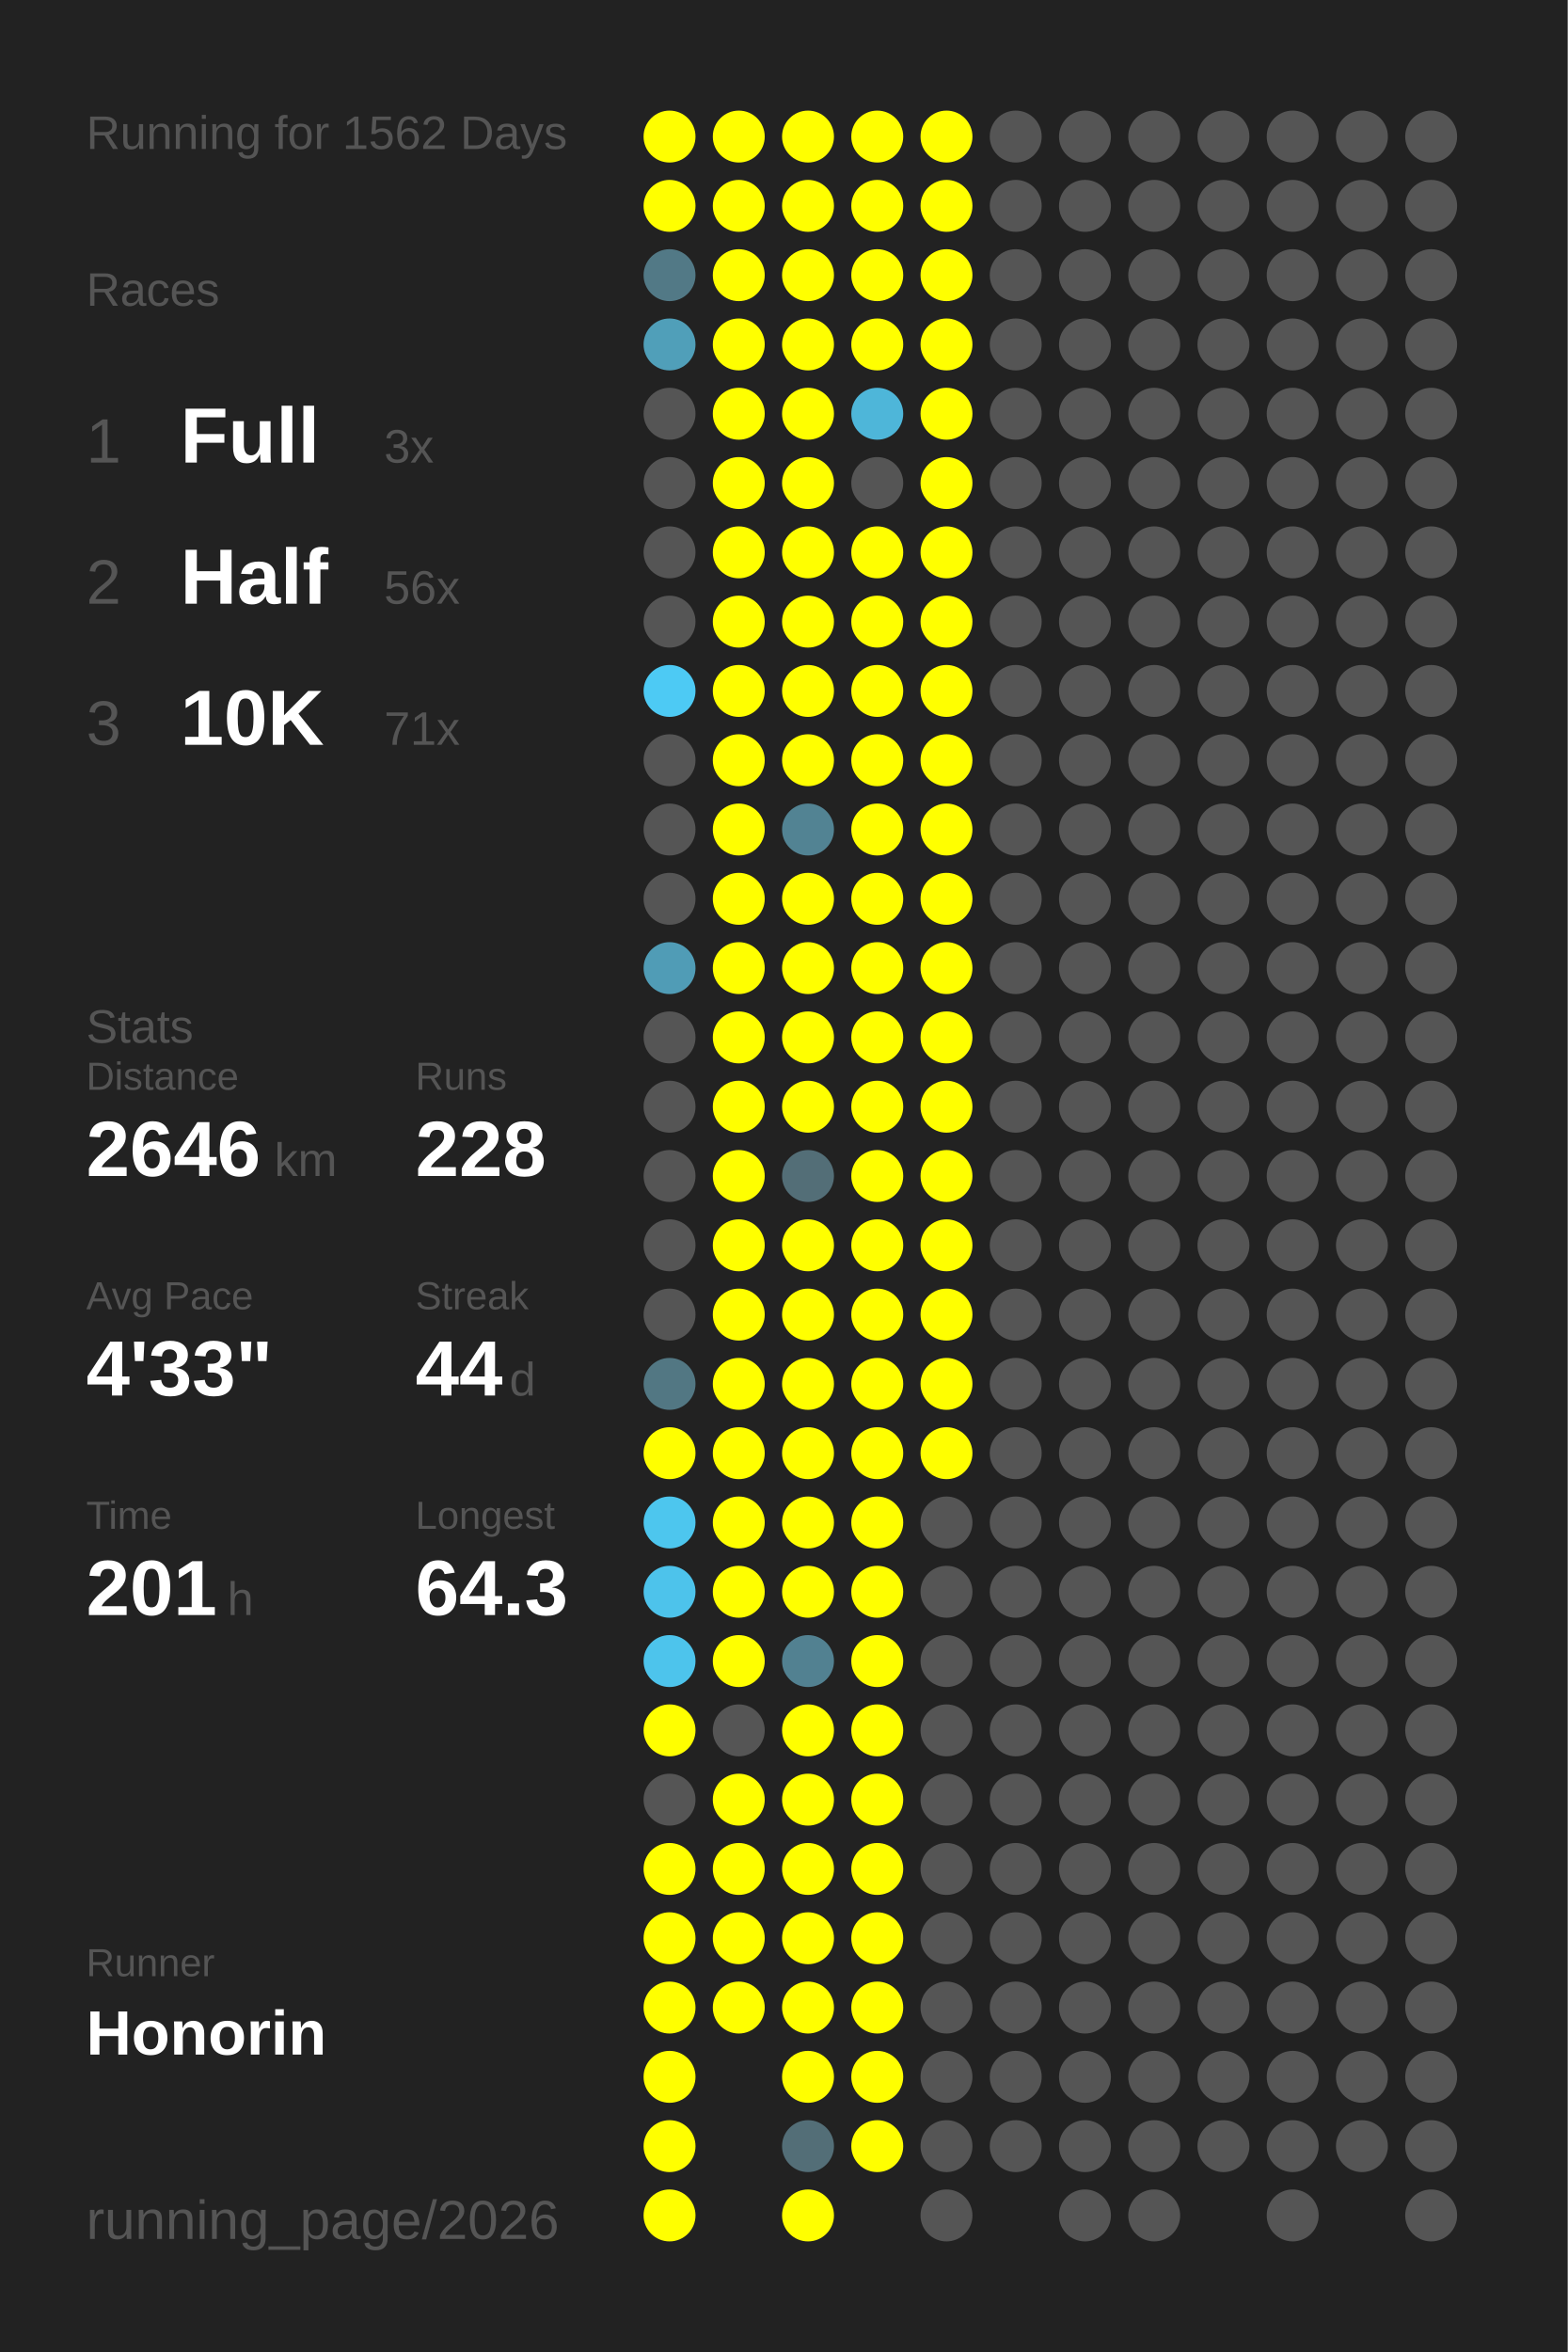
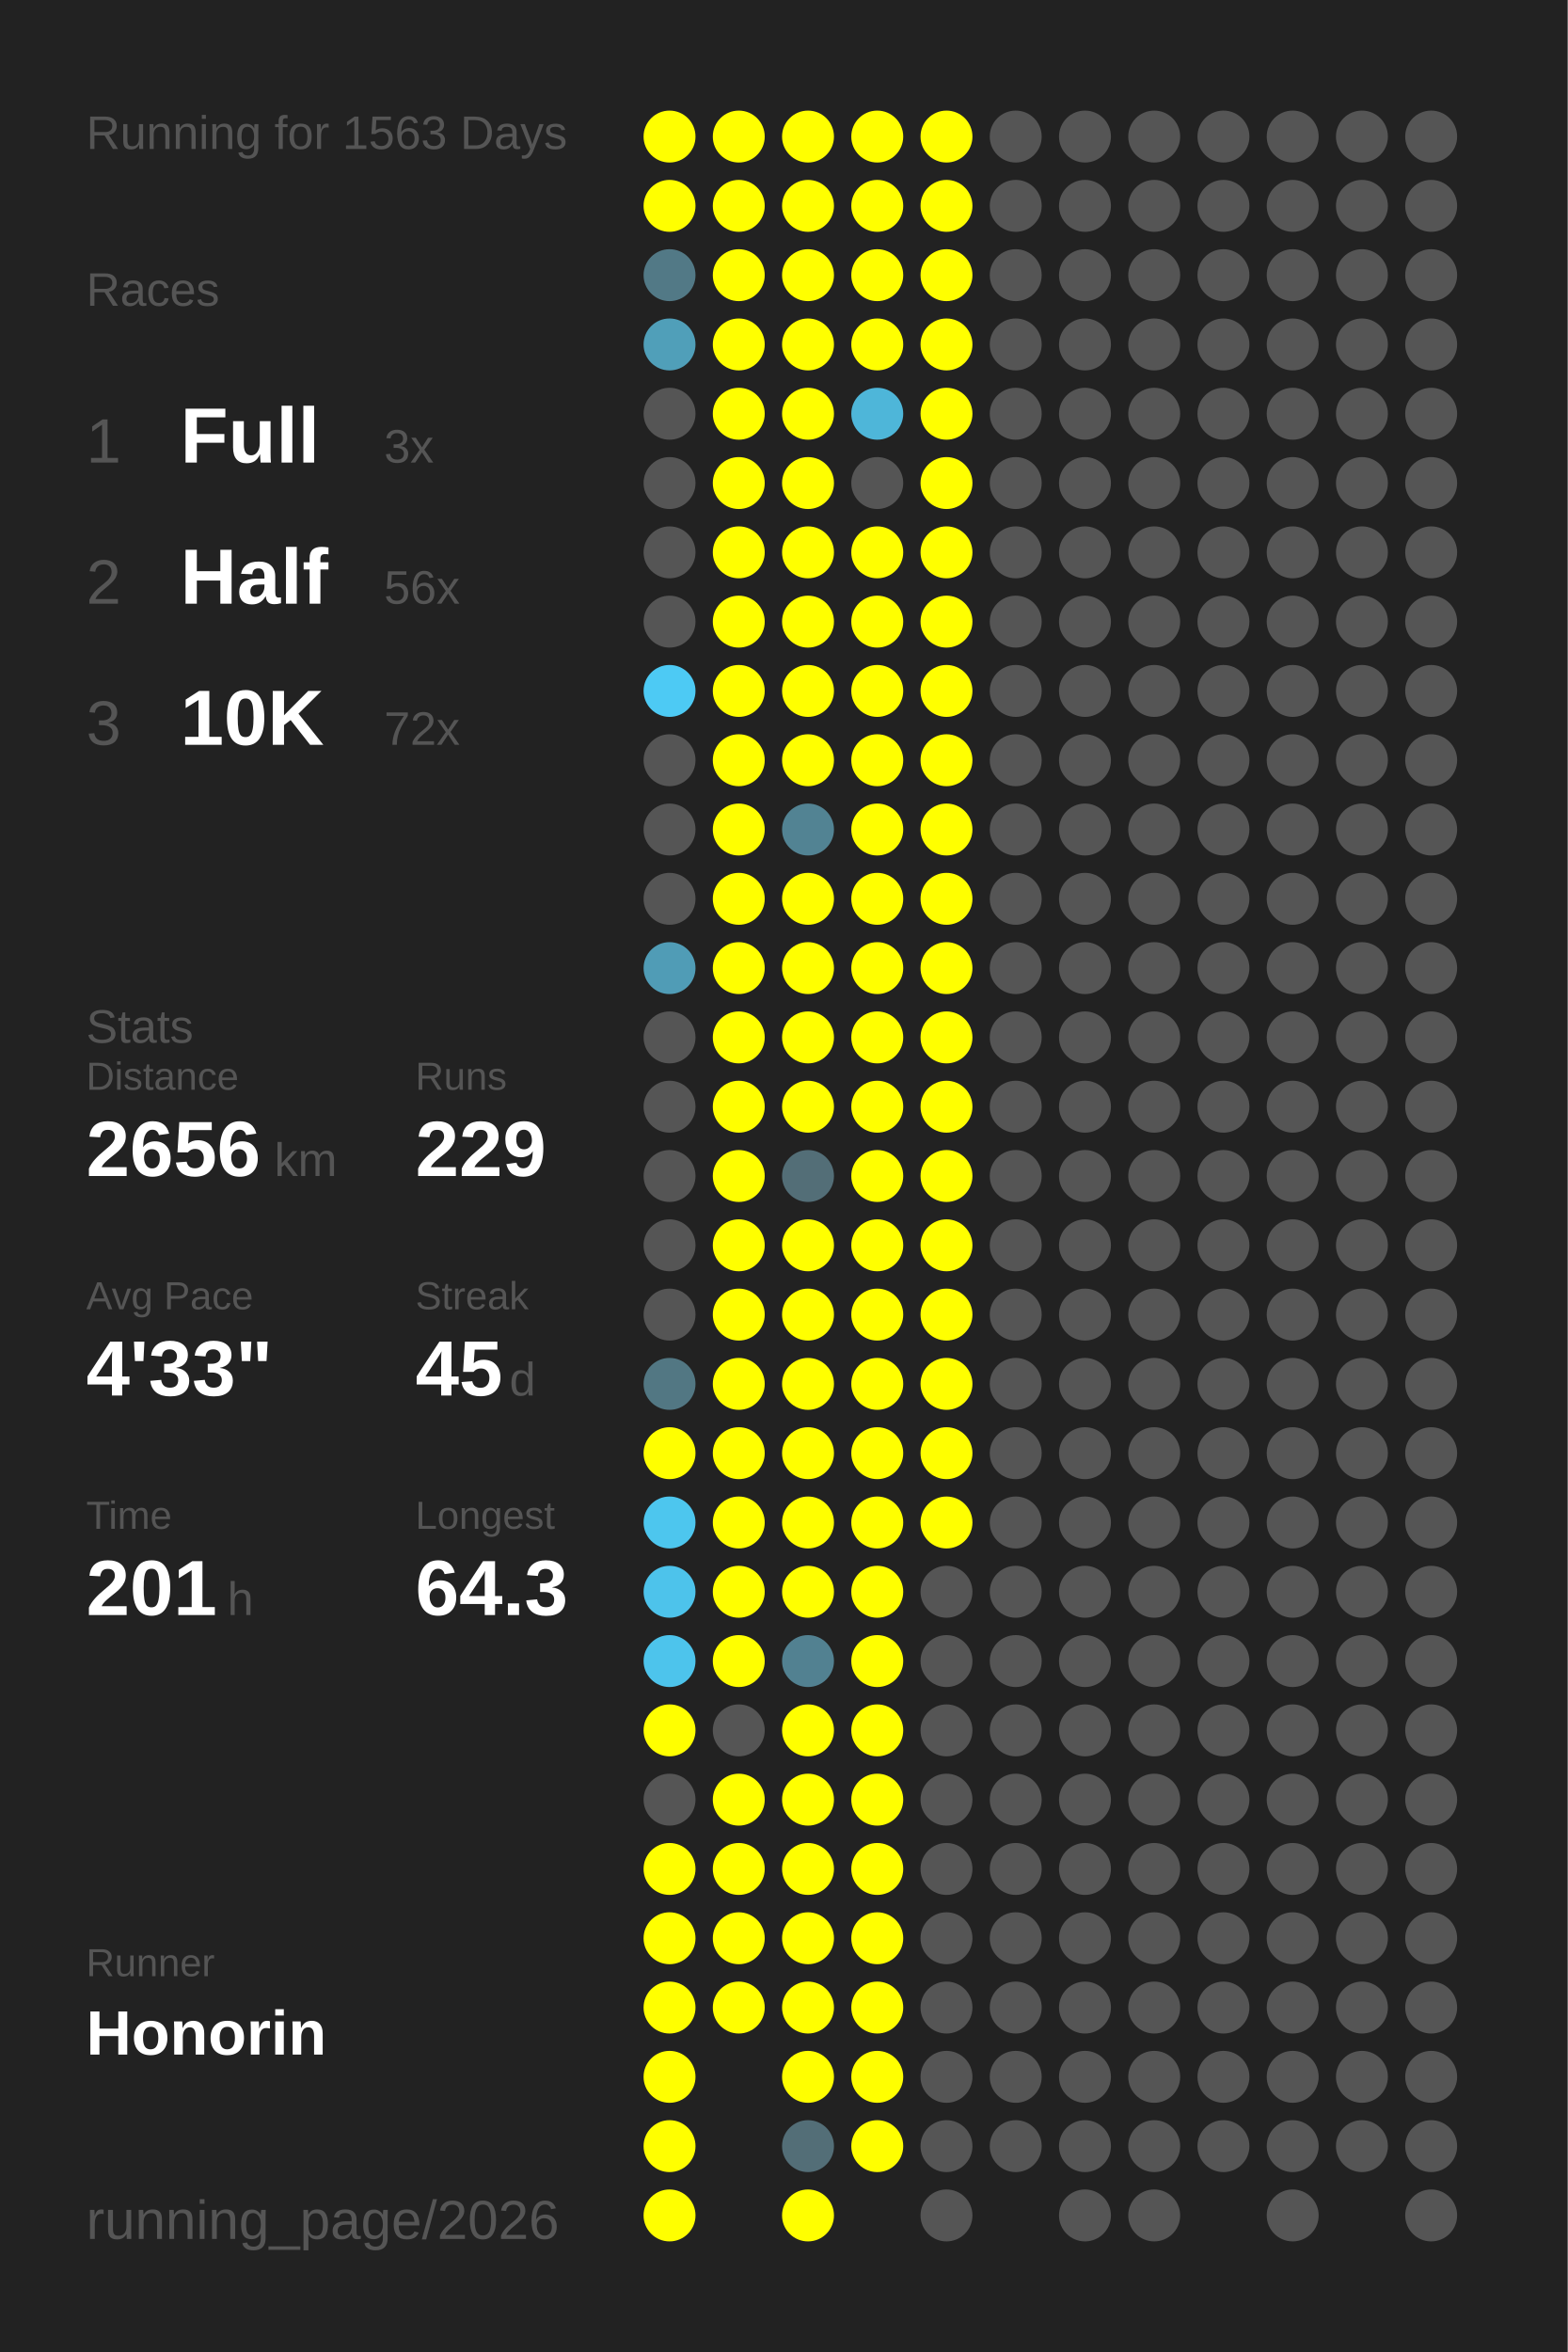
<svg xmlns="http://www.w3.org/2000/svg" baseProfile="full" height="300mm" version="1.1" viewBox="0,0,200,300" width="200mm">
  <defs />
  <rect fill="#222222" height="300" width="200" x="0" y="0" />
-   <text fill="#555555" style="font-size:6px; font-family:Arial;" x="11" y="19">Running for 1562 Days</text>
+   <text fill="#555555" style="font-size:6px; font-family:Arial;" x="11" y="19">Running for 1563 Days</text>
  <text fill="#555555" style="font-size:6px; font-family:Arial;" x="11" y="39">Races</text>
  <text fill="#555555" style="font-size:8px; font-family:Arial;" x="11" y="59">1</text>
  <text fill="#FFFFFF" style="font-size:10px; font-family:Arial; font-weight:bold;" x="23" y="59">Full</text>
  <text fill="#555555" style="font-size:6px; font-family:Arial;" x="49" y="59">3x</text>
  <text fill="#555555" style="font-size:8px; font-family:Arial;" x="11" y="77">2</text>
  <text fill="#FFFFFF" style="font-size:10px; font-family:Arial; font-weight:bold;" x="23" y="77">Half</text>
  <text fill="#555555" style="font-size:6px; font-family:Arial;" x="49" y="77">56x</text>
  <text fill="#555555" style="font-size:8px; font-family:Arial;" x="11" y="95">3</text>
  <text fill="#FFFFFF" style="font-size:10px; font-family:Arial; font-weight:bold;" x="23" y="95">10K</text>
-   <text fill="#555555" style="font-size:6px; font-family:Arial;" x="49" y="95">71x</text>
+   <text fill="#555555" style="font-size:6px; font-family:Arial;" x="49" y="95">72x</text>
  <text fill="#555555" style="font-size:6px; font-family:Arial;" x="11" y="133">Stats</text>
  <text fill="#555555" style="font-size:5px; font-family:Arial;" x="11" y="139">Distance</text>
-   <text fill="#FFFFFF" style="font-size:10px; font-family:Arial; font-weight:bold;" x="11" y="150">2646</text>
+   <text fill="#FFFFFF" style="font-size:10px; font-family:Arial; font-weight:bold;" x="11" y="150">2656</text>
  <text fill="#555555" style="font-size:6px; font-family:Arial;" x="35" y="150">km</text>
  <text fill="#555555" style="font-size:5px; font-family:Arial;" x="53" y="139">Runs</text>
-   <text fill="#FFFFFF" style="font-size:10px; font-family:Arial; font-weight:bold;" x="53" y="150">228</text>
+   <text fill="#FFFFFF" style="font-size:10px; font-family:Arial; font-weight:bold;" x="53" y="150">229</text>
  <text fill="#555555" style="font-size:5px; font-family:Arial;" x="11" y="167">Avg Pace</text>
  <text fill="#FFFFFF" style="font-size:10px; font-family:Arial; font-weight:bold;" x="11" y="178">4'33"</text>
  <text fill="#555555" style="font-size:5px; font-family:Arial;" x="53" y="167">Streak</text>
-   <text fill="#FFFFFF" style="font-size:10px; font-family:Arial; font-weight:bold;" x="53" y="178">44</text>
+   <text fill="#FFFFFF" style="font-size:10px; font-family:Arial; font-weight:bold;" x="53" y="178">45</text>
  <text fill="#555555" style="font-size:6px; font-family:Arial;" x="65" y="178">d</text>
  <text fill="#555555" style="font-size:5px; font-family:Arial;" x="11" y="195">Time</text>
  <text fill="#FFFFFF" style="font-size:10px; font-family:Arial; font-weight:bold;" x="11" y="206">201</text>
  <text fill="#555555" style="font-size:6px; font-family:Arial;" x="29" y="206">h</text>
  <text fill="#555555" style="font-size:5px; font-family:Arial;" x="53" y="195">Longest</text>
  <text fill="#FFFFFF" style="font-size:10px; font-family:Arial; font-weight:bold;" x="53" y="206">64.3</text>
  <text fill="#555555" style="font-size:5px; font-family:Arial;" x="11" y="252.065">Runner</text>
  <text fill="#FFFFFF" style="font-size:8px; font-family:Arial; font-weight:bold;" x="11" y="262.065">Honorin</text>
  <text fill="#555555" style="font-size:7px; font-family:Arial;" x="11" y="285.581">running_page/2026</text>
  <circle cx="85.417" cy="17.419" fill="#FFFF00" r="3.312" />
  <circle cx="85.417" cy="26.258" fill="#FFFF00" r="3.312" />
  <circle cx="85.417" cy="35.097" fill="#527986" r="3.312" />
  <circle cx="85.417" cy="43.935" fill="#509fb9" r="3.312" />
  <circle cx="85.417" cy="52.774" fill="#555555" r="3.312" />
  <circle cx="85.417" cy="61.613" fill="#555555" r="3.312" />
  <circle cx="85.417" cy="70.452" fill="#555555" r="3.312" />
  <circle cx="85.417" cy="79.29" fill="#555555" r="3.312" />
  <circle cx="85.417" cy="88.129" fill="#4dcaf4" r="3.312" />
  <circle cx="85.417" cy="96.968" fill="#555555" r="3.312" />
  <circle cx="85.417" cy="105.806" fill="#555555" r="3.312" />
  <circle cx="85.417" cy="114.645" fill="#555555" r="3.312" />
  <circle cx="85.417" cy="123.484" fill="#509cb6" r="3.312" />
  <circle cx="85.417" cy="132.323" fill="#555555" r="3.312" />
  <circle cx="85.417" cy="141.161" fill="#555555" r="3.312" />
  <circle cx="85.417" cy="150" fill="#555555" r="3.312" />
  <circle cx="85.417" cy="158.839" fill="#555555" r="3.312" />
  <circle cx="85.417" cy="167.677" fill="#555555" r="3.312" />
  <circle cx="85.417" cy="176.516" fill="#527783" r="3.312" />
  <circle cx="85.417" cy="185.355" fill="#FFFF00" r="3.312" />
  <circle cx="85.417" cy="194.194" fill="#4dc6ee" r="3.312" />
  <circle cx="85.417" cy="203.032" fill="#4dc3eb" r="3.312" />
  <circle cx="85.417" cy="211.871" fill="#4dc4ec" r="3.312" />
  <circle cx="85.417" cy="220.71" fill="#FFFF00" r="3.312" />
  <circle cx="85.417" cy="229.548" fill="#555555" r="3.312" />
  <circle cx="85.417" cy="238.387" fill="#FFFF00" r="3.312" />
  <circle cx="85.417" cy="247.226" fill="#FFFF00" r="3.312" />
  <circle cx="85.417" cy="256.065" fill="#FFFF00" r="3.312" />
  <circle cx="85.417" cy="264.903" fill="#FFFF00" r="3.312" />
  <circle cx="85.417" cy="273.742" fill="#FFFF00" r="3.312" />
  <circle cx="85.417" cy="282.581" fill="#FFFF00" r="3.312" />
  <circle cx="94.25" cy="17.419" fill="#FFFF00" r="3.312" />
  <circle cx="94.25" cy="26.258" fill="#FFFF00" r="3.312" />
  <circle cx="94.25" cy="35.097" fill="#FFFF00" r="3.312" />
  <circle cx="94.25" cy="43.935" fill="#FFFF00" r="3.312" />
  <circle cx="94.25" cy="52.774" fill="#FFFF00" r="3.312" />
  <circle cx="94.25" cy="61.613" fill="#FFFF00" r="3.312" />
  <circle cx="94.25" cy="70.452" fill="#FFFF00" r="3.312" />
  <circle cx="94.25" cy="79.29" fill="#FFFF00" r="3.312" />
  <circle cx="94.25" cy="88.129" fill="#FFFF00" r="3.312" />
  <circle cx="94.25" cy="96.968" fill="#FFFF00" r="3.312" />
  <circle cx="94.25" cy="105.806" fill="#FFFF00" r="3.312" />
  <circle cx="94.25" cy="114.645" fill="#FFFF00" r="3.312" />
  <circle cx="94.25" cy="123.484" fill="#FFFF00" r="3.312" />
  <circle cx="94.25" cy="132.323" fill="#FFFF00" r="3.312" />
  <circle cx="94.25" cy="141.161" fill="#FFFF00" r="3.312" />
  <circle cx="94.25" cy="150" fill="#FFFF00" r="3.312" />
  <circle cx="94.25" cy="158.839" fill="#FFFF00" r="3.312" />
  <circle cx="94.25" cy="167.677" fill="#FFFF00" r="3.312" />
  <circle cx="94.25" cy="176.516" fill="#FFFF00" r="3.312" />
  <circle cx="94.25" cy="185.355" fill="#FFFF00" r="3.312" />
  <circle cx="94.25" cy="194.194" fill="#FFFF00" r="3.312" />
  <circle cx="94.25" cy="203.032" fill="#FFFF00" r="3.312" />
  <circle cx="94.25" cy="211.871" fill="#FFFF00" r="3.312" />
  <circle cx="94.25" cy="220.71" fill="#555555" r="3.312" />
  <circle cx="94.25" cy="229.548" fill="#FFFF00" r="3.312" />
  <circle cx="94.25" cy="238.387" fill="#FFFF00" r="3.312" />
  <circle cx="94.25" cy="247.226" fill="#FFFF00" r="3.312" />
  <circle cx="94.25" cy="256.065" fill="#FFFF00" r="3.312" />
  <circle cx="103.083" cy="17.419" fill="#FFFF00" r="3.312" />
  <circle cx="103.083" cy="26.258" fill="#FFFF00" r="3.312" />
  <circle cx="103.083" cy="35.097" fill="#FFFF00" r="3.312" />
  <circle cx="103.083" cy="43.935" fill="#FFFF00" r="3.312" />
  <circle cx="103.083" cy="52.774" fill="#FFFF00" r="3.312" />
  <circle cx="103.083" cy="61.613" fill="#FFFF00" r="3.312" />
  <circle cx="103.083" cy="70.452" fill="#FFFF00" r="3.312" />
  <circle cx="103.083" cy="79.29" fill="#FFFF00" r="3.312" />
  <circle cx="103.083" cy="88.129" fill="#FFFF00" r="3.312" />
  <circle cx="103.083" cy="96.968" fill="#FFFF00" r="3.312" />
  <circle cx="103.083" cy="105.806" fill="#528393" r="3.312" />
  <circle cx="103.083" cy="114.645" fill="#FFFF00" r="3.312" />
  <circle cx="103.083" cy="123.484" fill="#FFFF00" r="3.312" />
  <circle cx="103.083" cy="132.323" fill="#FFFF00" r="3.312" />
  <circle cx="103.083" cy="141.161" fill="#FFFF00" r="3.312" />
  <circle cx="103.083" cy="150" fill="#536e77" r="3.312" />
  <circle cx="103.083" cy="158.839" fill="#FFFF00" r="3.312" />
  <circle cx="103.083" cy="167.677" fill="#FFFF00" r="3.312" />
  <circle cx="103.083" cy="176.516" fill="#FFFF00" r="3.312" />
  <circle cx="103.083" cy="185.355" fill="#FFFF00" r="3.312" />
  <circle cx="103.083" cy="194.194" fill="#FFFF00" r="3.312" />
  <circle cx="103.083" cy="203.032" fill="#FFFF00" r="3.312" />
  <circle cx="103.083" cy="211.871" fill="#528191" r="3.312" />
  <circle cx="103.083" cy="220.71" fill="#FFFF00" r="3.312" />
  <circle cx="103.083" cy="229.548" fill="#FFFF00" r="3.312" />
  <circle cx="103.083" cy="238.387" fill="#FFFF00" r="3.312" />
  <circle cx="103.083" cy="247.226" fill="#FFFF00" r="3.312" />
  <circle cx="103.083" cy="256.065" fill="#FFFF00" r="3.312" />
  <circle cx="103.083" cy="264.903" fill="#FFFF00" r="3.312" />
  <circle cx="103.083" cy="273.742" fill="#536e77" r="3.312" />
  <circle cx="103.083" cy="282.581" fill="#FFFF00" r="3.312" />
  <circle cx="111.917" cy="17.419" fill="#FFFF00" r="3.312" />
  <circle cx="111.917" cy="26.258" fill="#FFFF00" r="3.312" />
  <circle cx="111.917" cy="35.097" fill="#FFFF00" r="3.312" />
  <circle cx="111.917" cy="43.935" fill="#FFFF00" r="3.312" />
  <circle cx="111.917" cy="52.774" fill="#4eb6d9" r="3.312" />
  <circle cx="111.917" cy="61.613" fill="#555555" r="3.312" />
  <circle cx="111.917" cy="70.452" fill="#FFFF00" r="3.312" />
  <circle cx="111.917" cy="79.29" fill="#FFFF00" r="3.312" />
  <circle cx="111.917" cy="88.129" fill="#FFFF00" r="3.312" />
  <circle cx="111.917" cy="96.968" fill="#FFFF00" r="3.312" />
  <circle cx="111.917" cy="105.806" fill="#FFFF00" r="3.312" />
  <circle cx="111.917" cy="114.645" fill="#FFFF00" r="3.312" />
  <circle cx="111.917" cy="123.484" fill="#FFFF00" r="3.312" />
  <circle cx="111.917" cy="132.323" fill="#FFFF00" r="3.312" />
  <circle cx="111.917" cy="141.161" fill="#FFFF00" r="3.312" />
  <circle cx="111.917" cy="150" fill="#FFFF00" r="3.312" />
  <circle cx="111.917" cy="158.839" fill="#FFFF00" r="3.312" />
  <circle cx="111.917" cy="167.677" fill="#FFFF00" r="3.312" />
  <circle cx="111.917" cy="176.516" fill="#FFFF00" r="3.312" />
  <circle cx="111.917" cy="185.355" fill="#FFFF00" r="3.312" />
  <circle cx="111.917" cy="194.194" fill="#FFFF00" r="3.312" />
  <circle cx="111.917" cy="203.032" fill="#FFFF00" r="3.312" />
  <circle cx="111.917" cy="211.871" fill="#FFFF00" r="3.312" />
  <circle cx="111.917" cy="220.71" fill="#FFFF00" r="3.312" />
  <circle cx="111.917" cy="229.548" fill="#FFFF00" r="3.312" />
  <circle cx="111.917" cy="238.387" fill="#FFFF00" r="3.312" />
  <circle cx="111.917" cy="247.226" fill="#FFFF00" r="3.312" />
  <circle cx="111.917" cy="256.065" fill="#FFFF00" r="3.312" />
  <circle cx="111.917" cy="264.903" fill="#FFFF00" r="3.312" />
  <circle cx="111.917" cy="273.742" fill="#FFFF00" r="3.312" />
  <circle cx="120.75" cy="17.419" fill="#FFFF00" r="3.312" />
  <circle cx="120.75" cy="26.258" fill="#FFFF00" r="3.312" />
  <circle cx="120.75" cy="35.097" fill="#FFFF00" r="3.312" />
  <circle cx="120.75" cy="43.935" fill="#FFFF00" r="3.312" />
  <circle cx="120.75" cy="52.774" fill="#FFFF00" r="3.312" />
  <circle cx="120.75" cy="61.613" fill="#FFFF00" r="3.312" />
  <circle cx="120.75" cy="70.452" fill="#FFFF00" r="3.312" />
  <circle cx="120.75" cy="79.29" fill="#FFFF00" r="3.312" />
  <circle cx="120.75" cy="88.129" fill="#FFFF00" r="3.312" />
  <circle cx="120.75" cy="96.968" fill="#FFFF00" r="3.312" />
  <circle cx="120.75" cy="105.806" fill="#FFFF00" r="3.312" />
  <circle cx="120.75" cy="114.645" fill="#FFFF00" r="3.312" />
  <circle cx="120.75" cy="123.484" fill="#FFFF00" r="3.312" />
  <circle cx="120.75" cy="132.323" fill="#FFFF00" r="3.312" />
  <circle cx="120.75" cy="141.161" fill="#FFFF00" r="3.312" />
  <circle cx="120.75" cy="150" fill="#FFFF00" r="3.312" />
  <circle cx="120.75" cy="158.839" fill="#FFFF00" r="3.312" />
  <circle cx="120.75" cy="167.677" fill="#FFFF00" r="3.312" />
  <circle cx="120.75" cy="176.516" fill="#FFFF00" r="3.312" />
  <circle cx="120.75" cy="185.355" fill="#FFFF00" r="3.312" />
-   <circle cx="120.75" cy="194.194" fill="#555555" r="3.312" />
+   <circle cx="120.75" cy="194.194" fill="#FFFF00" r="3.312" />
  <circle cx="120.75" cy="203.032" fill="#555555" r="3.312" />
  <circle cx="120.75" cy="211.871" fill="#555555" r="3.312" />
  <circle cx="120.75" cy="220.71" fill="#555555" r="3.312" />
  <circle cx="120.75" cy="229.548" fill="#555555" r="3.312" />
  <circle cx="120.75" cy="238.387" fill="#555555" r="3.312" />
  <circle cx="120.75" cy="247.226" fill="#555555" r="3.312" />
  <circle cx="120.75" cy="256.065" fill="#555555" r="3.312" />
  <circle cx="120.75" cy="264.903" fill="#555555" r="3.312" />
  <circle cx="120.75" cy="273.742" fill="#555555" r="3.312" />
  <circle cx="120.75" cy="282.581" fill="#555555" r="3.312" />
  <circle cx="129.583" cy="17.419" fill="#555555" r="3.312" />
  <circle cx="129.583" cy="26.258" fill="#555555" r="3.312" />
  <circle cx="129.583" cy="35.097" fill="#555555" r="3.312" />
  <circle cx="129.583" cy="43.935" fill="#555555" r="3.312" />
  <circle cx="129.583" cy="52.774" fill="#555555" r="3.312" />
  <circle cx="129.583" cy="61.613" fill="#555555" r="3.312" />
  <circle cx="129.583" cy="70.452" fill="#555555" r="3.312" />
  <circle cx="129.583" cy="79.29" fill="#555555" r="3.312" />
  <circle cx="129.583" cy="88.129" fill="#555555" r="3.312" />
  <circle cx="129.583" cy="96.968" fill="#555555" r="3.312" />
  <circle cx="129.583" cy="105.806" fill="#555555" r="3.312" />
  <circle cx="129.583" cy="114.645" fill="#555555" r="3.312" />
  <circle cx="129.583" cy="123.484" fill="#555555" r="3.312" />
  <circle cx="129.583" cy="132.323" fill="#555555" r="3.312" />
  <circle cx="129.583" cy="141.161" fill="#555555" r="3.312" />
  <circle cx="129.583" cy="150" fill="#555555" r="3.312" />
  <circle cx="129.583" cy="158.839" fill="#555555" r="3.312" />
  <circle cx="129.583" cy="167.677" fill="#555555" r="3.312" />
  <circle cx="129.583" cy="176.516" fill="#555555" r="3.312" />
  <circle cx="129.583" cy="185.355" fill="#555555" r="3.312" />
  <circle cx="129.583" cy="194.194" fill="#555555" r="3.312" />
  <circle cx="129.583" cy="203.032" fill="#555555" r="3.312" />
  <circle cx="129.583" cy="211.871" fill="#555555" r="3.312" />
  <circle cx="129.583" cy="220.71" fill="#555555" r="3.312" />
  <circle cx="129.583" cy="229.548" fill="#555555" r="3.312" />
  <circle cx="129.583" cy="238.387" fill="#555555" r="3.312" />
  <circle cx="129.583" cy="247.226" fill="#555555" r="3.312" />
  <circle cx="129.583" cy="256.065" fill="#555555" r="3.312" />
  <circle cx="129.583" cy="264.903" fill="#555555" r="3.312" />
  <circle cx="129.583" cy="273.742" fill="#555555" r="3.312" />
  <circle cx="138.417" cy="17.419" fill="#555555" r="3.312" />
  <circle cx="138.417" cy="26.258" fill="#555555" r="3.312" />
  <circle cx="138.417" cy="35.097" fill="#555555" r="3.312" />
  <circle cx="138.417" cy="43.935" fill="#555555" r="3.312" />
  <circle cx="138.417" cy="52.774" fill="#555555" r="3.312" />
  <circle cx="138.417" cy="61.613" fill="#555555" r="3.312" />
  <circle cx="138.417" cy="70.452" fill="#555555" r="3.312" />
  <circle cx="138.417" cy="79.29" fill="#555555" r="3.312" />
  <circle cx="138.417" cy="88.129" fill="#555555" r="3.312" />
  <circle cx="138.417" cy="96.968" fill="#555555" r="3.312" />
  <circle cx="138.417" cy="105.806" fill="#555555" r="3.312" />
  <circle cx="138.417" cy="114.645" fill="#555555" r="3.312" />
  <circle cx="138.417" cy="123.484" fill="#555555" r="3.312" />
  <circle cx="138.417" cy="132.323" fill="#555555" r="3.312" />
  <circle cx="138.417" cy="141.161" fill="#555555" r="3.312" />
  <circle cx="138.417" cy="150" fill="#555555" r="3.312" />
  <circle cx="138.417" cy="158.839" fill="#555555" r="3.312" />
  <circle cx="138.417" cy="167.677" fill="#555555" r="3.312" />
  <circle cx="138.417" cy="176.516" fill="#555555" r="3.312" />
  <circle cx="138.417" cy="185.355" fill="#555555" r="3.312" />
  <circle cx="138.417" cy="194.194" fill="#555555" r="3.312" />
  <circle cx="138.417" cy="203.032" fill="#555555" r="3.312" />
  <circle cx="138.417" cy="211.871" fill="#555555" r="3.312" />
  <circle cx="138.417" cy="220.71" fill="#555555" r="3.312" />
  <circle cx="138.417" cy="229.548" fill="#555555" r="3.312" />
  <circle cx="138.417" cy="238.387" fill="#555555" r="3.312" />
  <circle cx="138.417" cy="247.226" fill="#555555" r="3.312" />
  <circle cx="138.417" cy="256.065" fill="#555555" r="3.312" />
  <circle cx="138.417" cy="264.903" fill="#555555" r="3.312" />
  <circle cx="138.417" cy="273.742" fill="#555555" r="3.312" />
  <circle cx="138.417" cy="282.581" fill="#555555" r="3.312" />
  <circle cx="147.25" cy="17.419" fill="#555555" r="3.312" />
  <circle cx="147.25" cy="26.258" fill="#555555" r="3.312" />
  <circle cx="147.25" cy="35.097" fill="#555555" r="3.312" />
  <circle cx="147.25" cy="43.935" fill="#555555" r="3.312" />
  <circle cx="147.25" cy="52.774" fill="#555555" r="3.312" />
  <circle cx="147.25" cy="61.613" fill="#555555" r="3.312" />
  <circle cx="147.25" cy="70.452" fill="#555555" r="3.312" />
  <circle cx="147.25" cy="79.29" fill="#555555" r="3.312" />
  <circle cx="147.25" cy="88.129" fill="#555555" r="3.312" />
  <circle cx="147.25" cy="96.968" fill="#555555" r="3.312" />
  <circle cx="147.25" cy="105.806" fill="#555555" r="3.312" />
  <circle cx="147.25" cy="114.645" fill="#555555" r="3.312" />
  <circle cx="147.25" cy="123.484" fill="#555555" r="3.312" />
  <circle cx="147.25" cy="132.323" fill="#555555" r="3.312" />
  <circle cx="147.25" cy="141.161" fill="#555555" r="3.312" />
  <circle cx="147.25" cy="150" fill="#555555" r="3.312" />
  <circle cx="147.25" cy="158.839" fill="#555555" r="3.312" />
  <circle cx="147.25" cy="167.677" fill="#555555" r="3.312" />
  <circle cx="147.25" cy="176.516" fill="#555555" r="3.312" />
  <circle cx="147.25" cy="185.355" fill="#555555" r="3.312" />
  <circle cx="147.25" cy="194.194" fill="#555555" r="3.312" />
  <circle cx="147.25" cy="203.032" fill="#555555" r="3.312" />
  <circle cx="147.25" cy="211.871" fill="#555555" r="3.312" />
  <circle cx="147.25" cy="220.71" fill="#555555" r="3.312" />
  <circle cx="147.25" cy="229.548" fill="#555555" r="3.312" />
  <circle cx="147.25" cy="238.387" fill="#555555" r="3.312" />
  <circle cx="147.25" cy="247.226" fill="#555555" r="3.312" />
  <circle cx="147.25" cy="256.065" fill="#555555" r="3.312" />
  <circle cx="147.25" cy="264.903" fill="#555555" r="3.312" />
  <circle cx="147.25" cy="273.742" fill="#555555" r="3.312" />
  <circle cx="147.25" cy="282.581" fill="#555555" r="3.312" />
  <circle cx="156.083" cy="17.419" fill="#555555" r="3.312" />
  <circle cx="156.083" cy="26.258" fill="#555555" r="3.312" />
  <circle cx="156.083" cy="35.097" fill="#555555" r="3.312" />
  <circle cx="156.083" cy="43.935" fill="#555555" r="3.312" />
  <circle cx="156.083" cy="52.774" fill="#555555" r="3.312" />
  <circle cx="156.083" cy="61.613" fill="#555555" r="3.312" />
  <circle cx="156.083" cy="70.452" fill="#555555" r="3.312" />
  <circle cx="156.083" cy="79.29" fill="#555555" r="3.312" />
  <circle cx="156.083" cy="88.129" fill="#555555" r="3.312" />
  <circle cx="156.083" cy="96.968" fill="#555555" r="3.312" />
  <circle cx="156.083" cy="105.806" fill="#555555" r="3.312" />
  <circle cx="156.083" cy="114.645" fill="#555555" r="3.312" />
  <circle cx="156.083" cy="123.484" fill="#555555" r="3.312" />
  <circle cx="156.083" cy="132.323" fill="#555555" r="3.312" />
  <circle cx="156.083" cy="141.161" fill="#555555" r="3.312" />
  <circle cx="156.083" cy="150" fill="#555555" r="3.312" />
  <circle cx="156.083" cy="158.839" fill="#555555" r="3.312" />
  <circle cx="156.083" cy="167.677" fill="#555555" r="3.312" />
  <circle cx="156.083" cy="176.516" fill="#555555" r="3.312" />
  <circle cx="156.083" cy="185.355" fill="#555555" r="3.312" />
  <circle cx="156.083" cy="194.194" fill="#555555" r="3.312" />
  <circle cx="156.083" cy="203.032" fill="#555555" r="3.312" />
  <circle cx="156.083" cy="211.871" fill="#555555" r="3.312" />
  <circle cx="156.083" cy="220.71" fill="#555555" r="3.312" />
  <circle cx="156.083" cy="229.548" fill="#555555" r="3.312" />
  <circle cx="156.083" cy="238.387" fill="#555555" r="3.312" />
  <circle cx="156.083" cy="247.226" fill="#555555" r="3.312" />
  <circle cx="156.083" cy="256.065" fill="#555555" r="3.312" />
  <circle cx="156.083" cy="264.903" fill="#555555" r="3.312" />
  <circle cx="156.083" cy="273.742" fill="#555555" r="3.312" />
  <circle cx="164.917" cy="17.419" fill="#555555" r="3.312" />
  <circle cx="164.917" cy="26.258" fill="#555555" r="3.312" />
  <circle cx="164.917" cy="35.097" fill="#555555" r="3.312" />
  <circle cx="164.917" cy="43.935" fill="#555555" r="3.312" />
  <circle cx="164.917" cy="52.774" fill="#555555" r="3.312" />
  <circle cx="164.917" cy="61.613" fill="#555555" r="3.312" />
  <circle cx="164.917" cy="70.452" fill="#555555" r="3.312" />
  <circle cx="164.917" cy="79.29" fill="#555555" r="3.312" />
  <circle cx="164.917" cy="88.129" fill="#555555" r="3.312" />
  <circle cx="164.917" cy="96.968" fill="#555555" r="3.312" />
  <circle cx="164.917" cy="105.806" fill="#555555" r="3.312" />
  <circle cx="164.917" cy="114.645" fill="#555555" r="3.312" />
  <circle cx="164.917" cy="123.484" fill="#555555" r="3.312" />
  <circle cx="164.917" cy="132.323" fill="#555555" r="3.312" />
  <circle cx="164.917" cy="141.161" fill="#555555" r="3.312" />
  <circle cx="164.917" cy="150" fill="#555555" r="3.312" />
  <circle cx="164.917" cy="158.839" fill="#555555" r="3.312" />
  <circle cx="164.917" cy="167.677" fill="#555555" r="3.312" />
  <circle cx="164.917" cy="176.516" fill="#555555" r="3.312" />
  <circle cx="164.917" cy="185.355" fill="#555555" r="3.312" />
  <circle cx="164.917" cy="194.194" fill="#555555" r="3.312" />
  <circle cx="164.917" cy="203.032" fill="#555555" r="3.312" />
  <circle cx="164.917" cy="211.871" fill="#555555" r="3.312" />
  <circle cx="164.917" cy="220.71" fill="#555555" r="3.312" />
  <circle cx="164.917" cy="229.548" fill="#555555" r="3.312" />
  <circle cx="164.917" cy="238.387" fill="#555555" r="3.312" />
  <circle cx="164.917" cy="247.226" fill="#555555" r="3.312" />
  <circle cx="164.917" cy="256.065" fill="#555555" r="3.312" />
  <circle cx="164.917" cy="264.903" fill="#555555" r="3.312" />
  <circle cx="164.917" cy="273.742" fill="#555555" r="3.312" />
  <circle cx="164.917" cy="282.581" fill="#555555" r="3.312" />
  <circle cx="173.75" cy="17.419" fill="#555555" r="3.312" />
  <circle cx="173.75" cy="26.258" fill="#555555" r="3.312" />
  <circle cx="173.75" cy="35.097" fill="#555555" r="3.312" />
  <circle cx="173.75" cy="43.935" fill="#555555" r="3.312" />
  <circle cx="173.75" cy="52.774" fill="#555555" r="3.312" />
  <circle cx="173.75" cy="61.613" fill="#555555" r="3.312" />
  <circle cx="173.75" cy="70.452" fill="#555555" r="3.312" />
  <circle cx="173.75" cy="79.29" fill="#555555" r="3.312" />
  <circle cx="173.75" cy="88.129" fill="#555555" r="3.312" />
  <circle cx="173.75" cy="96.968" fill="#555555" r="3.312" />
  <circle cx="173.75" cy="105.806" fill="#555555" r="3.312" />
  <circle cx="173.75" cy="114.645" fill="#555555" r="3.312" />
  <circle cx="173.75" cy="123.484" fill="#555555" r="3.312" />
  <circle cx="173.75" cy="132.323" fill="#555555" r="3.312" />
  <circle cx="173.75" cy="141.161" fill="#555555" r="3.312" />
  <circle cx="173.75" cy="150" fill="#555555" r="3.312" />
  <circle cx="173.75" cy="158.839" fill="#555555" r="3.312" />
  <circle cx="173.75" cy="167.677" fill="#555555" r="3.312" />
  <circle cx="173.75" cy="176.516" fill="#555555" r="3.312" />
  <circle cx="173.75" cy="185.355" fill="#555555" r="3.312" />
  <circle cx="173.75" cy="194.194" fill="#555555" r="3.312" />
  <circle cx="173.75" cy="203.032" fill="#555555" r="3.312" />
  <circle cx="173.75" cy="211.871" fill="#555555" r="3.312" />
  <circle cx="173.75" cy="220.71" fill="#555555" r="3.312" />
  <circle cx="173.75" cy="229.548" fill="#555555" r="3.312" />
  <circle cx="173.75" cy="238.387" fill="#555555" r="3.312" />
  <circle cx="173.75" cy="247.226" fill="#555555" r="3.312" />
  <circle cx="173.75" cy="256.065" fill="#555555" r="3.312" />
  <circle cx="173.75" cy="264.903" fill="#555555" r="3.312" />
  <circle cx="173.75" cy="273.742" fill="#555555" r="3.312" />
  <circle cx="182.583" cy="17.419" fill="#555555" r="3.312" />
  <circle cx="182.583" cy="26.258" fill="#555555" r="3.312" />
  <circle cx="182.583" cy="35.097" fill="#555555" r="3.312" />
  <circle cx="182.583" cy="43.935" fill="#555555" r="3.312" />
  <circle cx="182.583" cy="52.774" fill="#555555" r="3.312" />
  <circle cx="182.583" cy="61.613" fill="#555555" r="3.312" />
  <circle cx="182.583" cy="70.452" fill="#555555" r="3.312" />
  <circle cx="182.583" cy="79.29" fill="#555555" r="3.312" />
  <circle cx="182.583" cy="88.129" fill="#555555" r="3.312" />
  <circle cx="182.583" cy="96.968" fill="#555555" r="3.312" />
  <circle cx="182.583" cy="105.806" fill="#555555" r="3.312" />
  <circle cx="182.583" cy="114.645" fill="#555555" r="3.312" />
  <circle cx="182.583" cy="123.484" fill="#555555" r="3.312" />
  <circle cx="182.583" cy="132.323" fill="#555555" r="3.312" />
  <circle cx="182.583" cy="141.161" fill="#555555" r="3.312" />
  <circle cx="182.583" cy="150" fill="#555555" r="3.312" />
  <circle cx="182.583" cy="158.839" fill="#555555" r="3.312" />
  <circle cx="182.583" cy="167.677" fill="#555555" r="3.312" />
  <circle cx="182.583" cy="176.516" fill="#555555" r="3.312" />
  <circle cx="182.583" cy="185.355" fill="#555555" r="3.312" />
  <circle cx="182.583" cy="194.194" fill="#555555" r="3.312" />
  <circle cx="182.583" cy="203.032" fill="#555555" r="3.312" />
  <circle cx="182.583" cy="211.871" fill="#555555" r="3.312" />
  <circle cx="182.583" cy="220.71" fill="#555555" r="3.312" />
  <circle cx="182.583" cy="229.548" fill="#555555" r="3.312" />
  <circle cx="182.583" cy="238.387" fill="#555555" r="3.312" />
  <circle cx="182.583" cy="247.226" fill="#555555" r="3.312" />
  <circle cx="182.583" cy="256.065" fill="#555555" r="3.312" />
  <circle cx="182.583" cy="264.903" fill="#555555" r="3.312" />
  <circle cx="182.583" cy="273.742" fill="#555555" r="3.312" />
  <circle cx="182.583" cy="282.581" fill="#555555" r="3.312" />
</svg>
